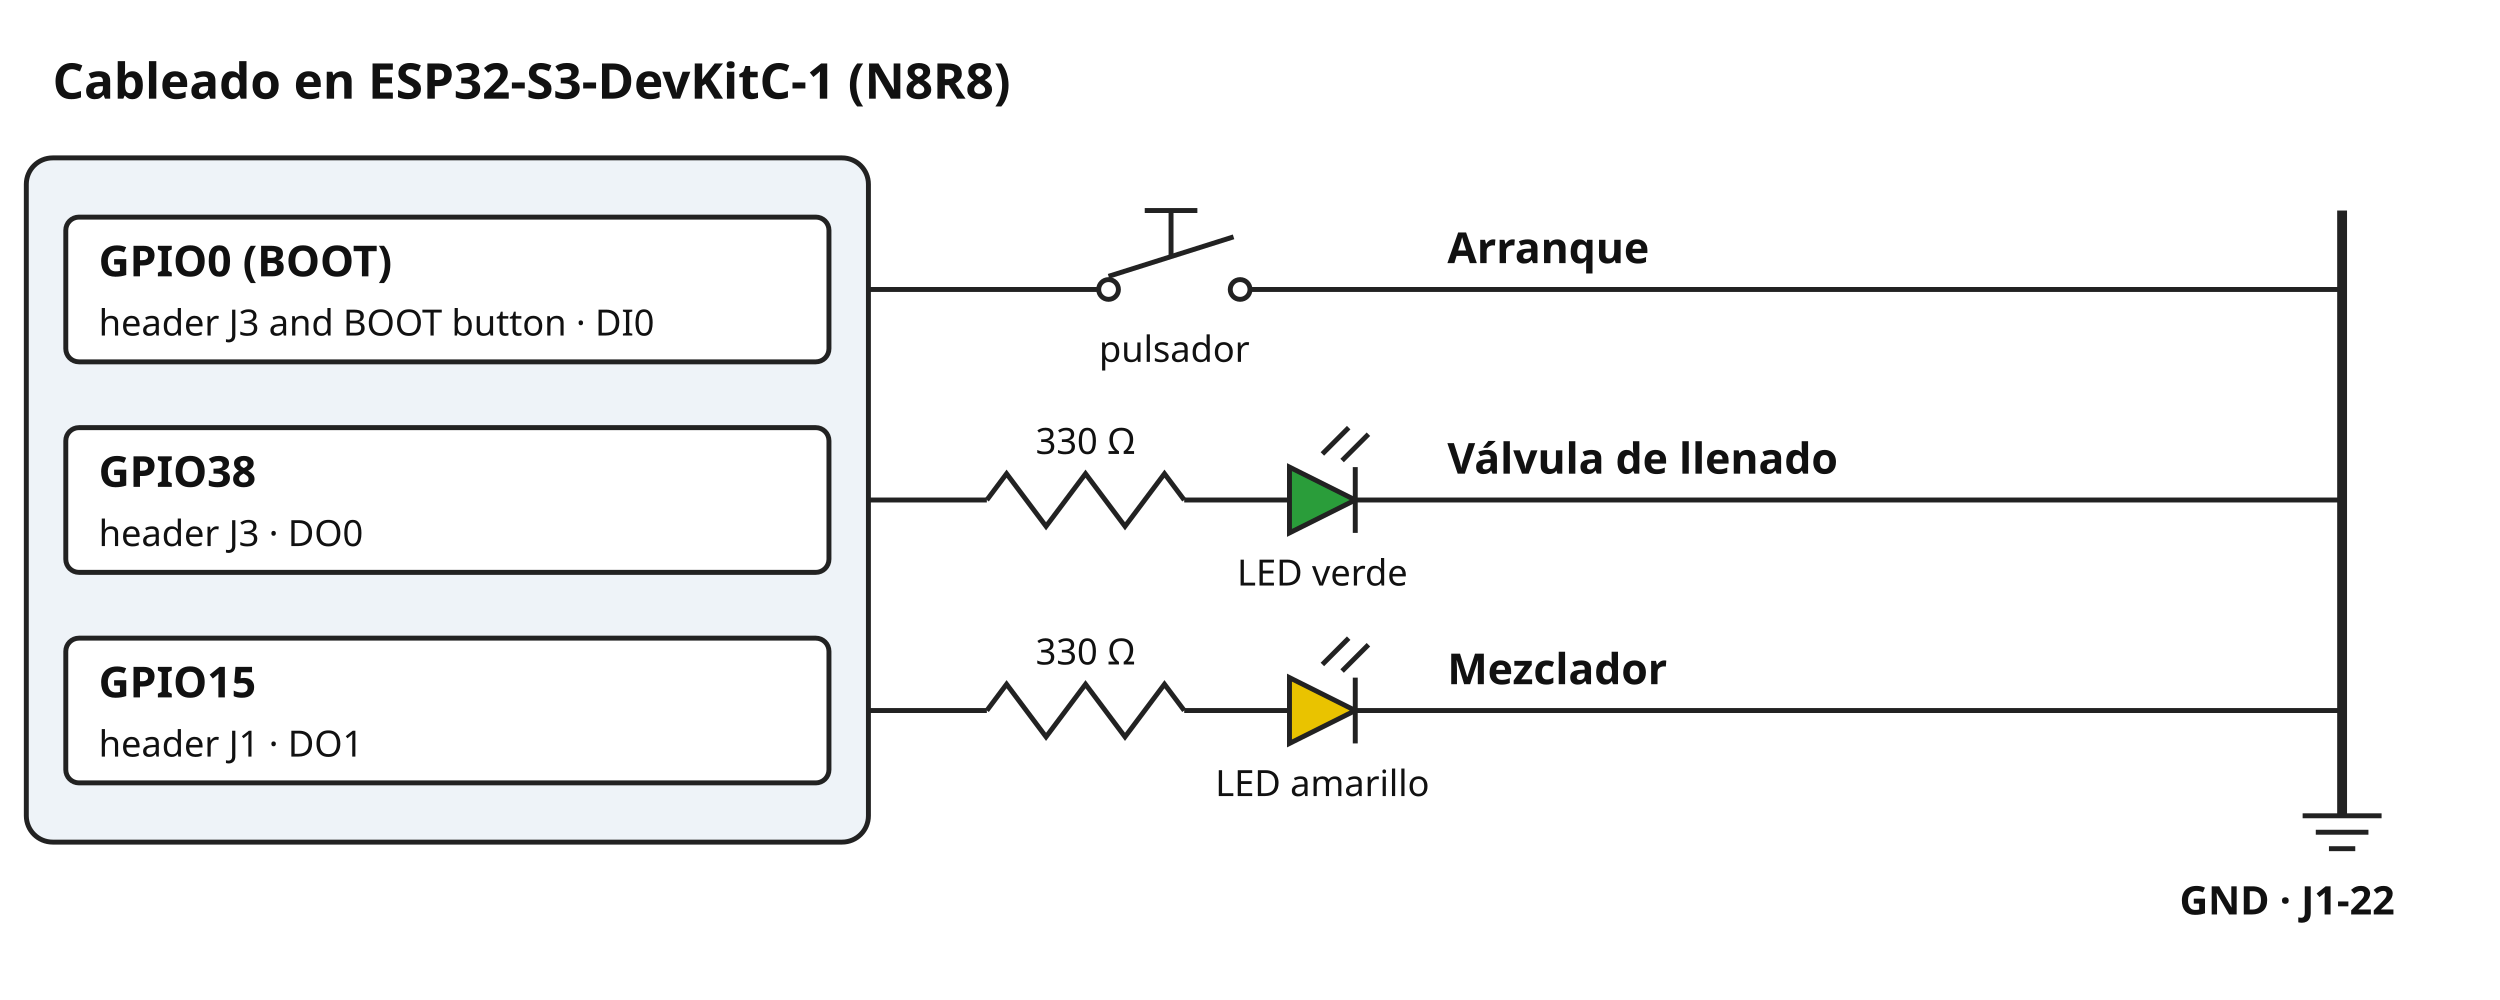
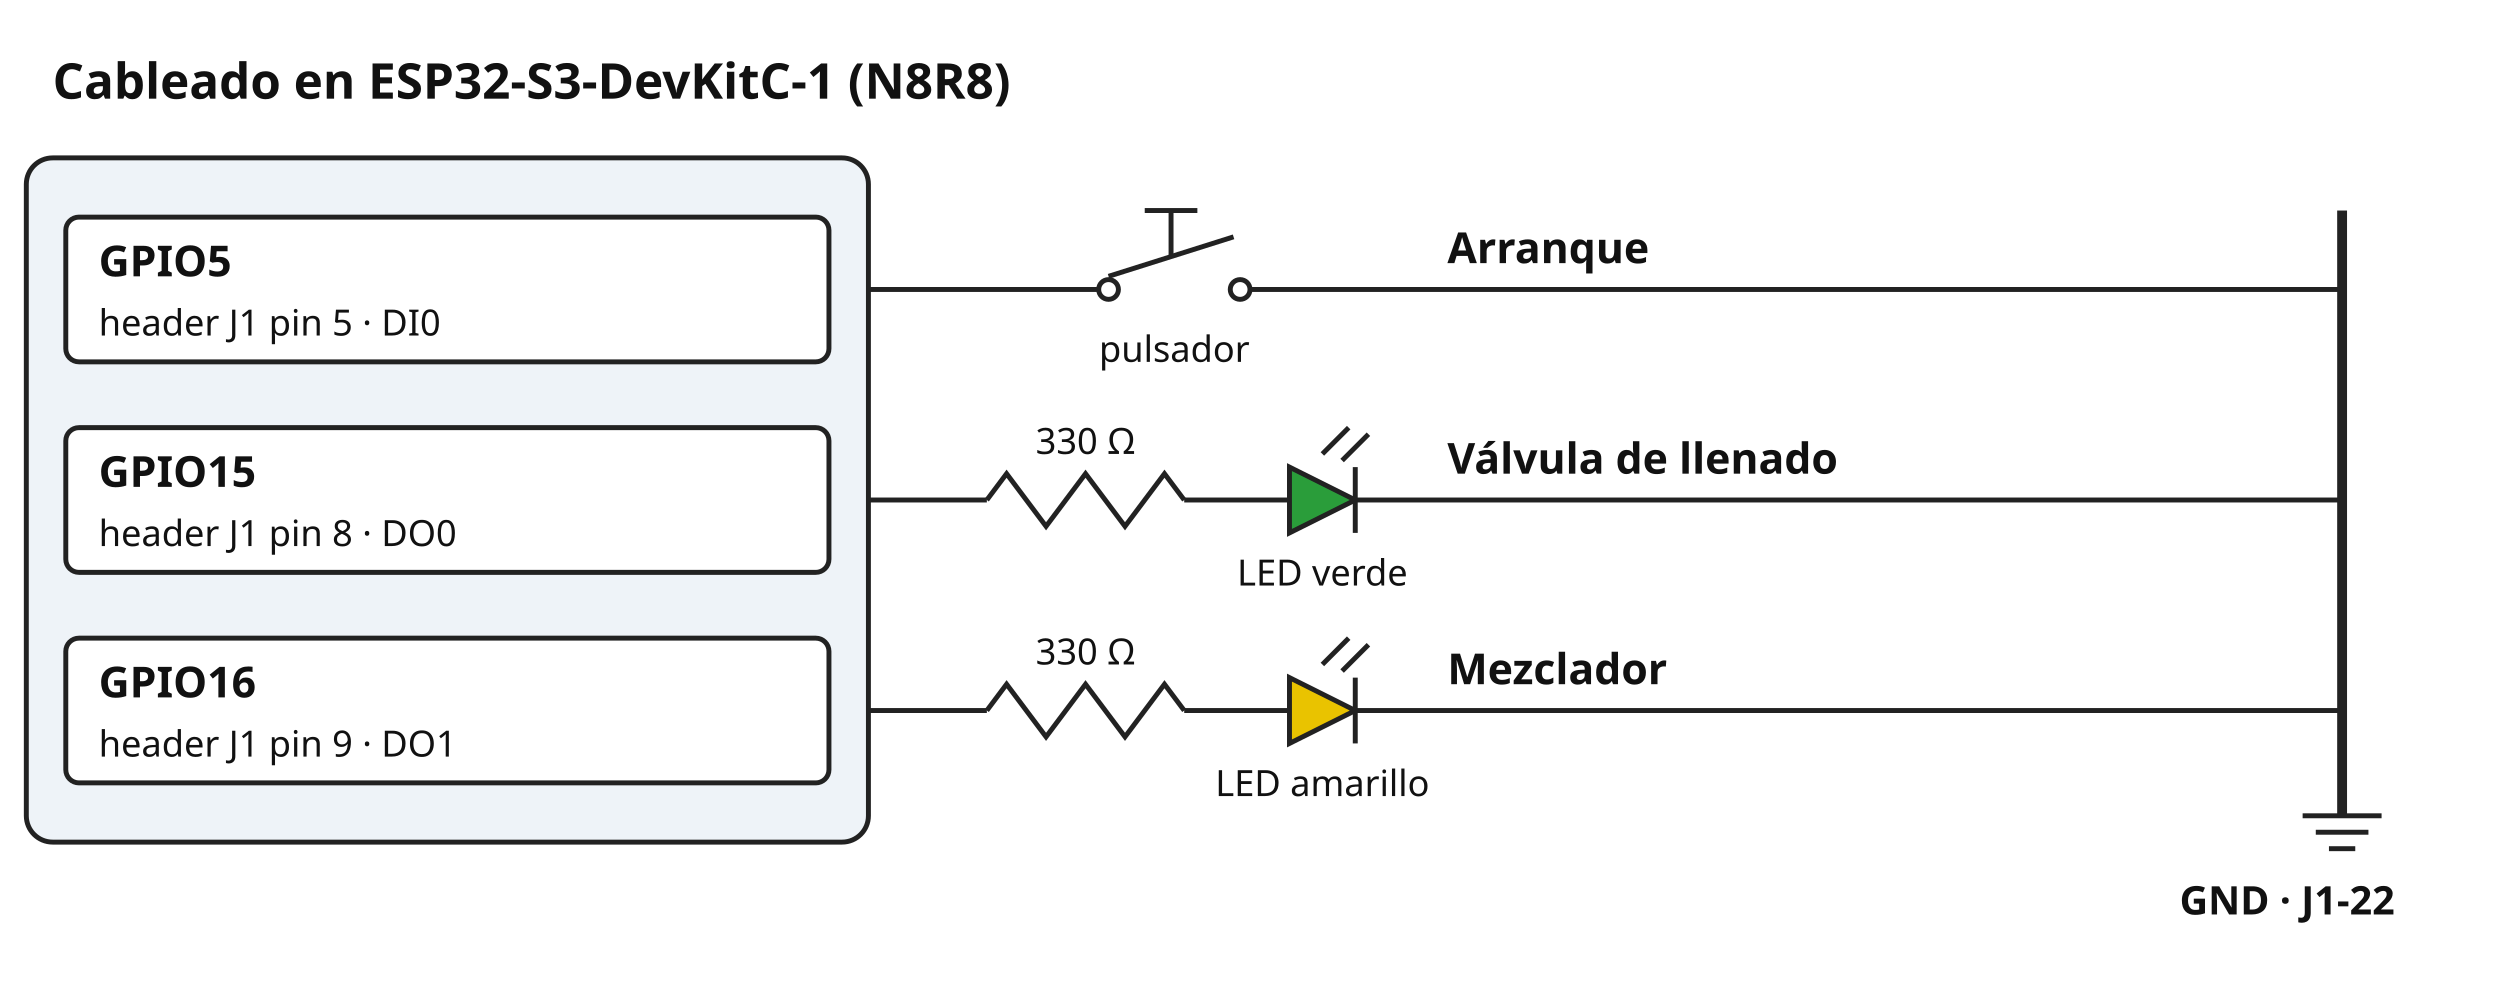
<svg xmlns="http://www.w3.org/2000/svg" viewBox="0 0 760 304" width="760" height="304" role="img" aria-labelledby="wiring-esp32-s3-devkitc-title wiring-esp32-s3-devkitc-desc" font-family="sans-serif" fill="#111111" stroke="#222222" stroke-width="1.5">
  <rect width="760" height="304" fill="#ffffff" stroke="none" />
  <text stroke="none" x="16" y="30" font-size="15" font-weight="bold">Cableado en ESP32-S3-DevKitC-1 (N8R8)</text>
  <rect x="8" y="48" width="256" height="208" rx="8" fill="#eef3f8" />
  <rect x="20" y="66" width="232" height="44" rx="4" fill="#ffffff" />
-   <text stroke="none" x="30" y="84" font-size="13" font-weight="bold">GPIO0 (BOOT)</text>
-   <text stroke="none" x="30" y="102" font-size="11">header J3 and BOOT button · DI0</text>
+   <text stroke="none" x="30" y="84" font-size="13" font-weight="bold">GPIO5</text>
+   <text stroke="none" x="30" y="102" font-size="11">header J1 pin 5 · DI0</text>
  <text stroke="none" x="440" y="80" font-size="13" font-weight="bold">Arranque</text>
  <polyline points="264,88 334,88" fill="none" />
  <circle cx="337" cy="88" r="3" fill="#ffffff" />
  <circle cx="377" cy="88" r="3" fill="#ffffff" />
  <polyline points="337,84 375,72" fill="none" />
  <polyline points="356,78 356,64" fill="none" />
  <polyline points="348,64 364,64" fill="none" />
  <text stroke="none" x="357" y="110" text-anchor="middle" font-size="11">pulsador</text>
  <polyline points="380,88 712,88" fill="none" />
  <rect x="20" y="130" width="232" height="44" rx="4" fill="#ffffff" />
-   <text stroke="none" x="30" y="148" font-size="13" font-weight="bold">GPIO38</text>
-   <text stroke="none" x="30" y="166" font-size="11">header J3 · DO0</text>
+   <text stroke="none" x="30" y="148" font-size="13" font-weight="bold">GPIO15</text>
+   <text stroke="none" x="30" y="166" font-size="11">header J1 pin 8 · DO0</text>
  <text stroke="none" x="440" y="144" font-size="13" font-weight="bold">Válvula de llenado</text>
  <polyline points="264,152 300,152" fill="none" />
  <polyline points="300,152 306,144 318,160 330,144 342,160 354,144 360,152" fill="none" />
  <text stroke="none" x="330" y="138" text-anchor="middle" font-size="11">330 Ω</text>
  <polyline points="360,152 392,152" fill="none" />
  <polygon points="392,142 392,162 412,152" fill="#2a9d3a" />
  <polyline points="412,142 412,162" fill="none" />
  <polyline points="402,138 410,130" fill="none" />
  <polyline points="408,140 416,132" fill="none" />
  <text stroke="none" x="402" y="178" text-anchor="middle" font-size="11">LED verde</text>
  <polyline points="412,152 712,152" fill="none" />
  <rect x="20" y="194" width="232" height="44" rx="4" fill="#ffffff" />
-   <text stroke="none" x="30" y="212" font-size="13" font-weight="bold">GPIO15</text>
-   <text stroke="none" x="30" y="230" font-size="11">header J1 · DO1</text>
+   <text stroke="none" x="30" y="212" font-size="13" font-weight="bold">GPIO16</text>
+   <text stroke="none" x="30" y="230" font-size="11">header J1 pin 9 · DO1</text>
  <text stroke="none" x="440" y="208" font-size="13" font-weight="bold">Mezclador</text>
  <polyline points="264,216 300,216" fill="none" />
  <polyline points="300,216 306,208 318,224 330,208 342,224 354,208 360,216" fill="none" />
  <text stroke="none" x="330" y="202" text-anchor="middle" font-size="11">330 Ω</text>
  <polyline points="360,216 392,216" fill="none" />
  <polygon points="392,206 392,226 412,216" fill="#e9c300" />
  <polyline points="412,206 412,226" fill="none" />
  <polyline points="402,202 410,194" fill="none" />
  <polyline points="408,204 416,196" fill="none" />
  <text stroke="none" x="402" y="242" text-anchor="middle" font-size="11">LED amarillo</text>
  <polyline points="412,216 712,216" fill="none" />
  <polyline points="712,64 712,248" fill="none" stroke-width="3" />
  <polyline points="700,248 724,248" fill="none" />
  <polyline points="704,253 720,253" fill="none" />
  <polyline points="708,258 716,258" fill="none" />
  <text stroke="none" x="728" y="278" text-anchor="end" font-size="12" font-weight="bold">GND · J1-22</text>
</svg>
